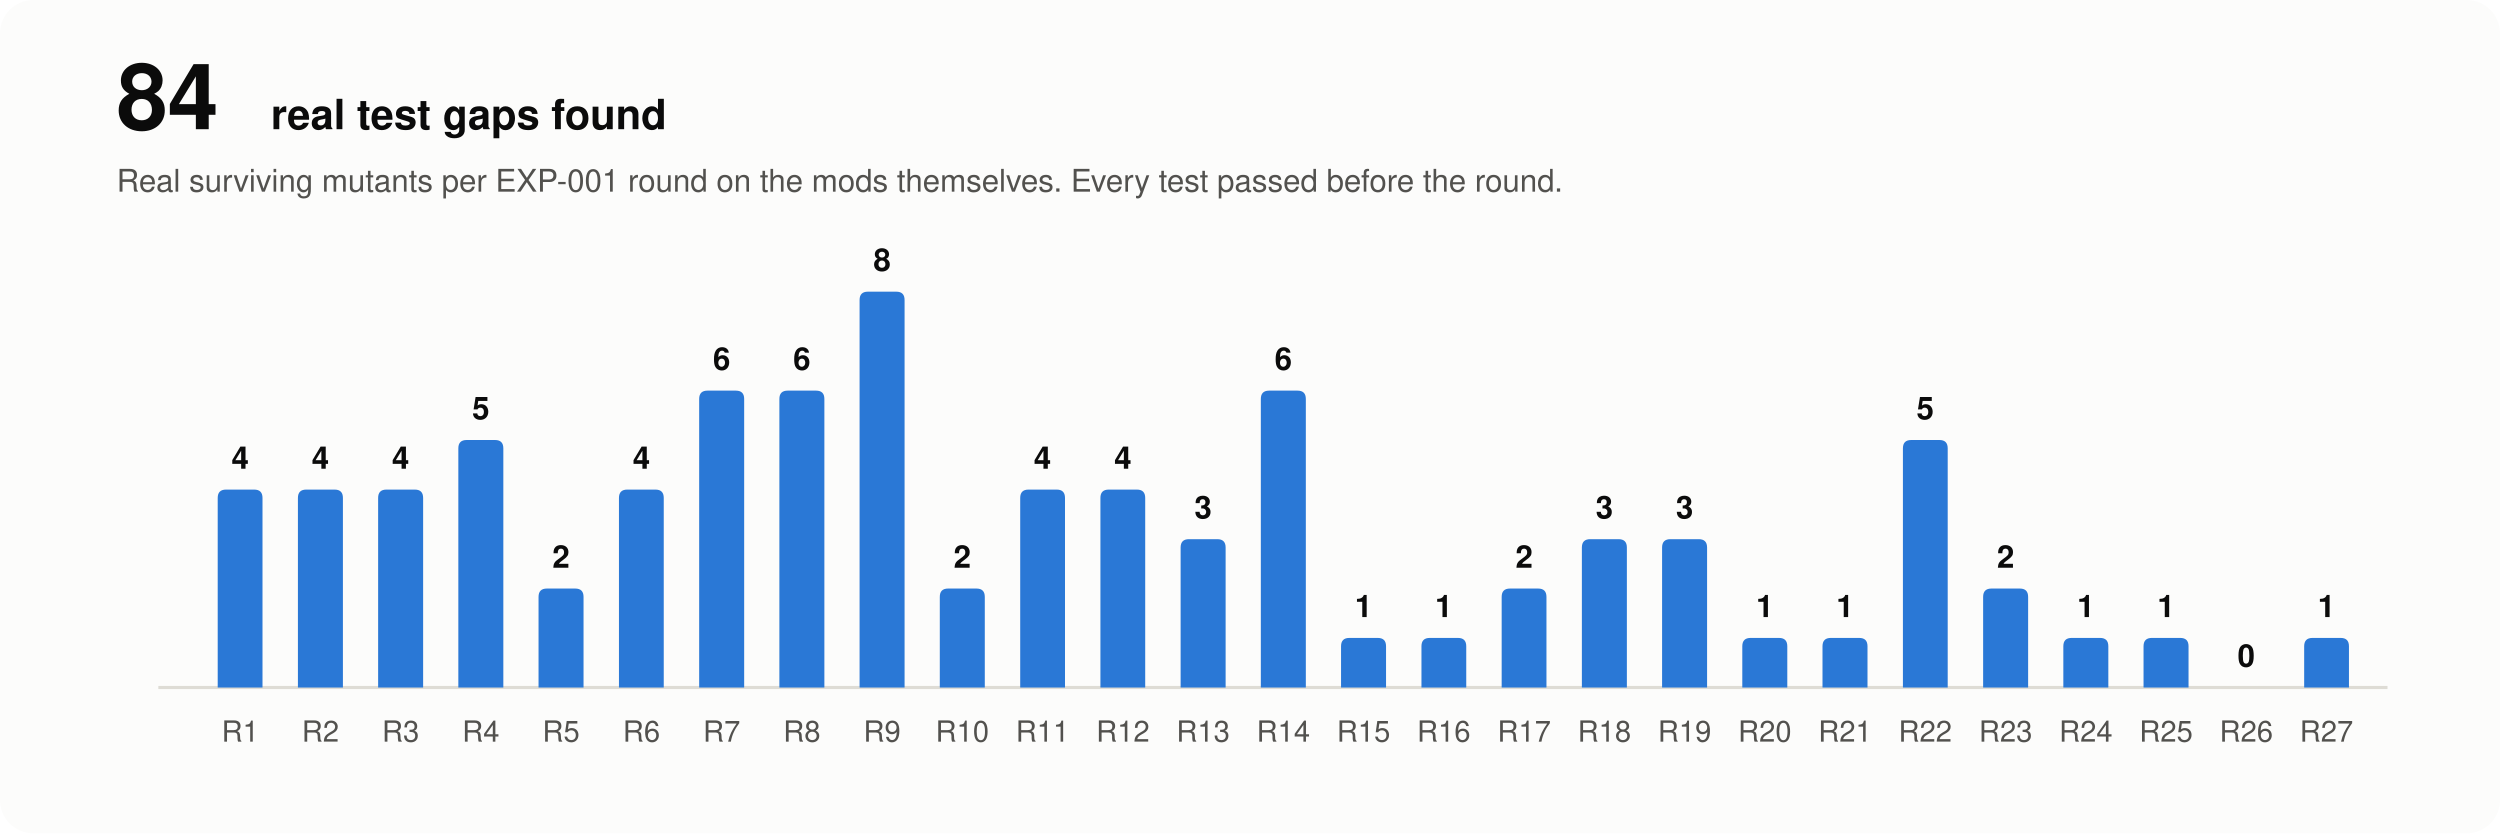
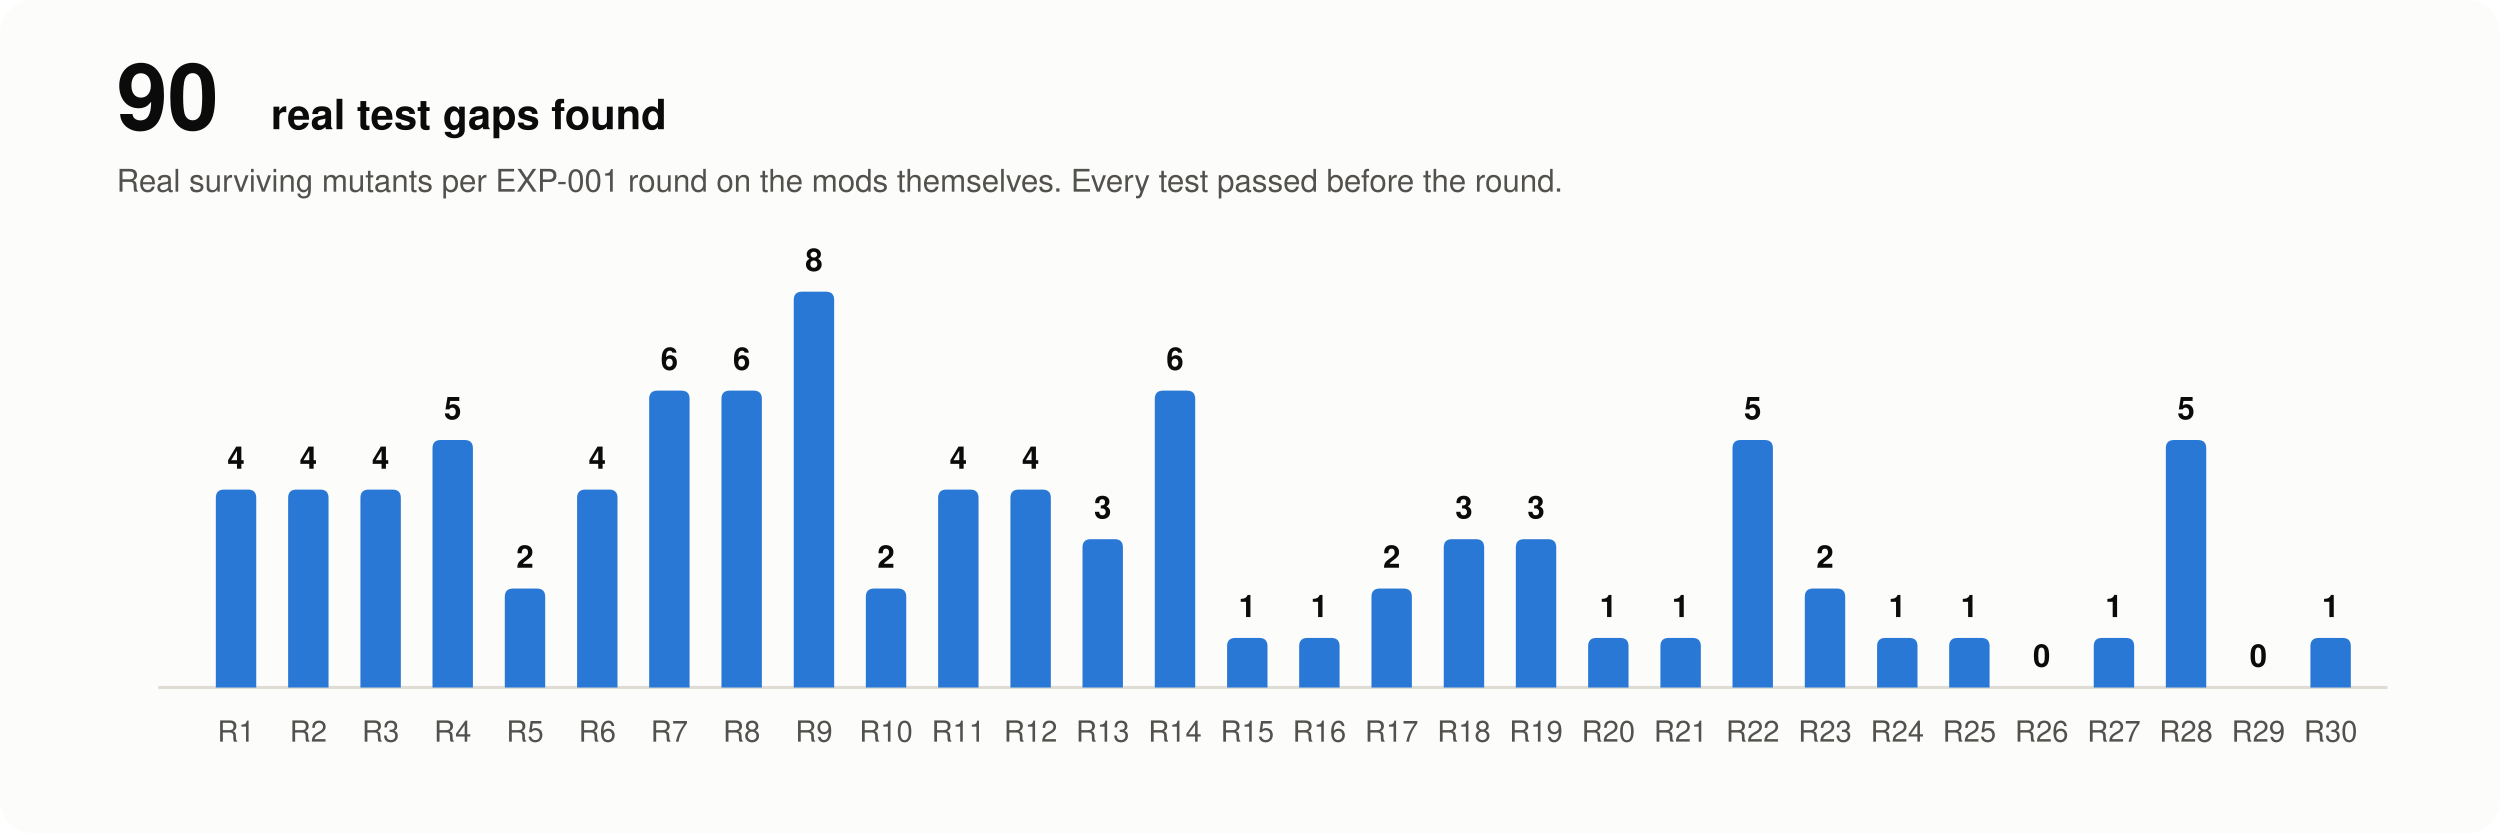
- <svg xmlns="http://www.w3.org/2000/svg" viewBox="0 0 1200 400" width="1200" height="400" role="img" aria-label="84 real test gaps found in 27 rounds" font-family="ui-sans-serif, -apple-system, 'Segoe UI', Helvetica, Arial, sans-serif">
+ <svg xmlns="http://www.w3.org/2000/svg" viewBox="0 0 1200 400" width="1200" height="400" role="img" aria-label="90 real test gaps found in 30 rounds" font-family="ui-sans-serif, -apple-system, 'Segoe UI', Helvetica, Arial, sans-serif">
  <style>
  .sup { fill: #fcfcfb; } .sup2 { fill: #f3f2ef; } .borda { stroke: #dedcd5; }
  .t1 { fill: #0b0b0b; } .t2 { fill: #52514e; } .t3 { fill: #8a887f; }
  .ac { fill: #2a78d6; } .acs { stroke: #2a78d6; } .acf { fill: #e8f1fb; }
  .ok { fill: #0f7a3d; } .okf { fill: #e3f3e8; }
  @media (prefers-color-scheme: dark) {
    .sup { fill: #1a1a19; } .sup2 { fill: #232322; } .borda { stroke: #3a3936; }
    .t1 { fill: #f0efec; } .t2 { fill: #c3c2b7; } .t3 { fill: #8f8d84; }
    .ac { fill: #3987e5; } .acs { stroke: #3987e5; } .acf { fill: #1d2c40; }
    .ok { fill: #4cc27a; } .okf { fill: #16301f; }
  }
  @media (prefers-reduced-motion: reduce) { * { animation: none !important; } }

  .barra { transform-box: fill-box; transform-origin: bottom; animation: cresce 1.1s cubic-bezier(.2,.8,.2,1); }
  @keyframes cresce { from { transform: scaleY(0); } to { transform: scaleY(1); } }
</style>
  <rect width="1200" height="400" rx="16" class="sup" />
-   <text x="56" y="62" font-size="44" font-weight="800" class="t1">84</text>
+   <text x="56" y="62" font-size="44" font-weight="800" class="t1">90</text>
  <text x="130" y="62" font-size="20" font-weight="700" class="t1">real test gaps found</text>
  <text x="56" y="92" font-size="15" class="t2">Real surviving mutants per EXP-001 round on the mods themselves. Every test passed before the round.</text>
  <line x1="76" y1="330" x2="1146" y2="330" class="borda" stroke-width="1.5" />
  <g class="barra">
-     <path d="M104.5,330 L104.5,239.0 Q104.5,235.0 108.5,235.0 L122.0,235.0 Q126.0,235.0 126.0,239.0 L126.0,330 Z" class="ac" />
+     <path d="M103.6,330 L103.6,239.0 Q103.6,235.0 107.6,235.0 L119.0,235.0 Q123.0,235.0 123.0,239.0 L123.0,330 Z" class="ac" />
  </g>
-   <text x="115.3" y="225.0" font-size="15" font-weight="700" class="t1" text-anchor="middle">4</text>
-   <text x="115.3" y="356" font-size="14" class="t2" text-anchor="middle">R1</text>
+   <text x="113.3" y="225.0" font-size="15" font-weight="700" class="t1" text-anchor="middle">4</text>
+   <text x="113.3" y="356" font-size="14" class="t2" text-anchor="middle">R1</text>
  <g class="barra">
-     <path d="M143.0,330 L143.0,239.0 Q143.0,235.0 147.0,235.0 L160.6,235.0 Q164.6,235.0 164.6,239.0 L164.6,330 Z" class="ac" />
+     <path d="M138.3,330 L138.3,239.0 Q138.3,235.0 142.3,235.0 L153.7,235.0 Q157.7,235.0 157.7,239.0 L157.7,330 Z" class="ac" />
  </g>
-   <text x="153.8" y="225.0" font-size="15" font-weight="700" class="t1" text-anchor="middle">4</text>
-   <text x="153.8" y="356" font-size="14" class="t2" text-anchor="middle">R2</text>
+   <text x="148.0" y="225.0" font-size="15" font-weight="700" class="t1" text-anchor="middle">4</text>
+   <text x="148.0" y="356" font-size="14" class="t2" text-anchor="middle">R2</text>
  <g class="barra">
-     <path d="M181.5,330 L181.5,239.0 Q181.5,235.0 185.5,235.0 L199.1,235.0 Q203.1,235.0 203.1,239.0 L203.1,330 Z" class="ac" />
+     <path d="M173.0,330 L173.0,239.0 Q173.0,235.0 177.0,235.0 L188.4,235.0 Q192.4,235.0 192.4,239.0 L192.4,330 Z" class="ac" />
  </g>
-   <text x="192.3" y="225.0" font-size="15" font-weight="700" class="t1" text-anchor="middle">4</text>
-   <text x="192.3" y="356" font-size="14" class="t2" text-anchor="middle">R3</text>
+   <text x="182.7" y="225.0" font-size="15" font-weight="700" class="t1" text-anchor="middle">4</text>
+   <text x="182.7" y="356" font-size="14" class="t2" text-anchor="middle">R3</text>
  <g class="barra">
-     <path d="M220.0,330 L220.0,215.2 Q220.0,211.2 224.0,211.2 L237.6,211.2 Q241.6,211.2 241.6,215.2 L241.6,330 Z" class="ac" />
+     <path d="M207.6,330 L207.6,215.2 Q207.6,211.2 211.6,211.2 L223.0,211.2 Q227.0,211.2 227.0,215.2 L227.0,330 Z" class="ac" />
  </g>
-   <text x="230.8" y="201.2" font-size="15" font-weight="700" class="t1" text-anchor="middle">5</text>
-   <text x="230.8" y="356" font-size="14" class="t2" text-anchor="middle">R4</text>
+   <text x="217.3" y="201.2" font-size="15" font-weight="700" class="t1" text-anchor="middle">5</text>
+   <text x="217.3" y="356" font-size="14" class="t2" text-anchor="middle">R4</text>
  <g class="barra">
-     <path d="M258.5,330 L258.5,286.5 Q258.5,282.5 262.5,282.5 L276.1,282.5 Q280.1,282.5 280.1,286.5 L280.1,330 Z" class="ac" />
+     <path d="M242.3,330 L242.3,286.5 Q242.3,282.5 246.3,282.5 L257.7,282.5 Q261.7,282.5 261.7,286.5 L261.7,330 Z" class="ac" />
  </g>
-   <text x="269.3" y="272.5" font-size="15" font-weight="700" class="t1" text-anchor="middle">2</text>
-   <text x="269.3" y="356" font-size="14" class="t2" text-anchor="middle">R5</text>
+   <text x="252.0" y="272.5" font-size="15" font-weight="700" class="t1" text-anchor="middle">2</text>
+   <text x="252.0" y="356" font-size="14" class="t2" text-anchor="middle">R5</text>
  <g class="barra">
-     <path d="M297.1,330 L297.1,239.0 Q297.1,235.0 301.1,235.0 L314.6,235.0 Q318.6,235.0 318.6,239.0 L318.6,330 Z" class="ac" />
+     <path d="M277.0,330 L277.0,239.0 Q277.0,235.0 281.0,235.0 L292.4,235.0 Q296.4,235.0 296.4,239.0 L296.4,330 Z" class="ac" />
  </g>
-   <text x="307.9" y="225.0" font-size="15" font-weight="700" class="t1" text-anchor="middle">4</text>
-   <text x="307.9" y="356" font-size="14" class="t2" text-anchor="middle">R6</text>
+   <text x="286.7" y="225.0" font-size="15" font-weight="700" class="t1" text-anchor="middle">4</text>
+   <text x="286.7" y="356" font-size="14" class="t2" text-anchor="middle">R6</text>
  <g class="barra">
-     <path d="M335.6,330 L335.6,191.5 Q335.6,187.5 339.6,187.5 L353.2,187.5 Q357.2,187.5 357.2,191.5 L357.2,330 Z" class="ac" />
+     <path d="M311.6,330 L311.6,191.5 Q311.6,187.5 315.6,187.5 L327.0,187.5 Q331.0,187.5 331.0,191.5 L331.0,330 Z" class="ac" />
  </g>
-   <text x="346.4" y="177.5" font-size="15" font-weight="700" class="t1" text-anchor="middle">6</text>
-   <text x="346.4" y="356" font-size="14" class="t2" text-anchor="middle">R7</text>
+   <text x="321.3" y="177.5" font-size="15" font-weight="700" class="t1" text-anchor="middle">6</text>
+   <text x="321.3" y="356" font-size="14" class="t2" text-anchor="middle">R7</text>
  <g class="barra">
-     <path d="M374.1,330 L374.1,191.5 Q374.1,187.5 378.1,187.5 L391.7,187.5 Q395.7,187.5 395.7,191.5 L395.7,330 Z" class="ac" />
+     <path d="M346.3,330 L346.3,191.5 Q346.3,187.5 350.3,187.5 L361.7,187.5 Q365.7,187.5 365.7,191.5 L365.7,330 Z" class="ac" />
  </g>
-   <text x="384.9" y="177.5" font-size="15" font-weight="700" class="t1" text-anchor="middle">6</text>
-   <text x="384.9" y="356" font-size="14" class="t2" text-anchor="middle">R8</text>
+   <text x="356.0" y="177.5" font-size="15" font-weight="700" class="t1" text-anchor="middle">6</text>
+   <text x="356.0" y="356" font-size="14" class="t2" text-anchor="middle">R8</text>
  <g class="barra">
-     <path d="M412.6,330 L412.6,144.0 Q412.6,140.0 416.6,140.0 L430.2,140.0 Q434.2,140.0 434.2,144.0 L434.2,330 Z" class="ac" />
+     <path d="M381.0,330 L381.0,144.0 Q381.0,140.0 385.0,140.0 L396.4,140.0 Q400.4,140.0 400.4,144.0 L400.4,330 Z" class="ac" />
  </g>
-   <text x="423.4" y="130.0" font-size="15" font-weight="700" class="t1" text-anchor="middle">8</text>
-   <text x="423.4" y="356" font-size="14" class="t2" text-anchor="middle">R9</text>
+   <text x="390.7" y="130.0" font-size="15" font-weight="700" class="t1" text-anchor="middle">8</text>
+   <text x="390.7" y="356" font-size="14" class="t2" text-anchor="middle">R9</text>
  <g class="barra">
-     <path d="M451.1,330 L451.1,286.5 Q451.1,282.5 455.1,282.5 L468.7,282.5 Q472.7,282.5 472.7,286.5 L472.7,330 Z" class="ac" />
+     <path d="M415.6,330 L415.6,286.5 Q415.6,282.5 419.6,282.5 L431.0,282.5 Q435.0,282.5 435.0,286.5 L435.0,330 Z" class="ac" />
  </g>
-   <text x="461.9" y="272.5" font-size="15" font-weight="700" class="t1" text-anchor="middle">2</text>
-   <text x="461.9" y="356" font-size="14" class="t2" text-anchor="middle">R10</text>
+   <text x="425.3" y="272.5" font-size="15" font-weight="700" class="t1" text-anchor="middle">2</text>
+   <text x="425.3" y="356" font-size="14" class="t2" text-anchor="middle">R10</text>
  <g class="barra">
-     <path d="M489.7,330 L489.7,239.0 Q489.7,235.0 493.7,235.0 L507.2,235.0 Q511.2,235.0 511.2,239.0 L511.2,330 Z" class="ac" />
+     <path d="M450.3,330 L450.3,239.0 Q450.3,235.0 454.3,235.0 L465.7,235.0 Q469.7,235.0 469.7,239.0 L469.7,330 Z" class="ac" />
  </g>
-   <text x="500.4" y="225.0" font-size="15" font-weight="700" class="t1" text-anchor="middle">4</text>
-   <text x="500.4" y="356" font-size="14" class="t2" text-anchor="middle">R11</text>
+   <text x="460.0" y="225.0" font-size="15" font-weight="700" class="t1" text-anchor="middle">4</text>
+   <text x="460.0" y="356" font-size="14" class="t2" text-anchor="middle">R11</text>
  <g class="barra">
-     <path d="M528.2,330 L528.2,239.0 Q528.2,235.0 532.2,235.0 L545.7,235.0 Q549.7,235.0 549.7,239.0 L549.7,330 Z" class="ac" />
+     <path d="M485.0,330 L485.0,239.0 Q485.0,235.0 489.0,235.0 L500.4,235.0 Q504.4,235.0 504.4,239.0 L504.4,330 Z" class="ac" />
  </g>
-   <text x="539.0" y="225.0" font-size="15" font-weight="700" class="t1" text-anchor="middle">4</text>
-   <text x="539.0" y="356" font-size="14" class="t2" text-anchor="middle">R12</text>
+   <text x="494.7" y="225.0" font-size="15" font-weight="700" class="t1" text-anchor="middle">4</text>
+   <text x="494.7" y="356" font-size="14" class="t2" text-anchor="middle">R12</text>
  <g class="barra">
-     <path d="M566.7,330 L566.7,262.8 Q566.7,258.8 570.7,258.8 L584.3,258.8 Q588.3,258.8 588.3,262.8 L588.3,330 Z" class="ac" />
+     <path d="M519.6,330 L519.6,262.8 Q519.6,258.8 523.6,258.8 L535.0,258.8 Q539.0,258.8 539.0,262.8 L539.0,330 Z" class="ac" />
  </g>
-   <text x="577.5" y="248.8" font-size="15" font-weight="700" class="t1" text-anchor="middle">3</text>
-   <text x="577.5" y="356" font-size="14" class="t2" text-anchor="middle">R13</text>
+   <text x="529.3" y="248.8" font-size="15" font-weight="700" class="t1" text-anchor="middle">3</text>
+   <text x="529.3" y="356" font-size="14" class="t2" text-anchor="middle">R13</text>
  <g class="barra">
-     <path d="M605.2,330 L605.2,191.5 Q605.2,187.5 609.2,187.5 L622.8,187.5 Q626.8,187.5 626.8,191.5 L626.8,330 Z" class="ac" />
+     <path d="M554.3,330 L554.3,191.5 Q554.3,187.5 558.3,187.5 L569.7,187.5 Q573.7,187.5 573.7,191.5 L573.7,330 Z" class="ac" />
  </g>
-   <text x="616.0" y="177.5" font-size="15" font-weight="700" class="t1" text-anchor="middle">6</text>
-   <text x="616.0" y="356" font-size="14" class="t2" text-anchor="middle">R14</text>
+   <text x="564.0" y="177.5" font-size="15" font-weight="700" class="t1" text-anchor="middle">6</text>
+   <text x="564.0" y="356" font-size="14" class="t2" text-anchor="middle">R14</text>
  <g class="barra">
-     <path d="M643.7,330 L643.7,310.2 Q643.7,306.2 647.7,306.2 L661.3,306.2 Q665.3,306.2 665.3,310.2 L665.3,330 Z" class="ac" />
+     <path d="M589.0,330 L589.0,310.2 Q589.0,306.2 593.0,306.2 L604.4,306.2 Q608.4,306.2 608.4,310.2 L608.4,330 Z" class="ac" />
  </g>
-   <text x="654.5" y="296.2" font-size="15" font-weight="700" class="t1" text-anchor="middle">1</text>
-   <text x="654.5" y="356" font-size="14" class="t2" text-anchor="middle">R15</text>
+   <text x="598.7" y="296.2" font-size="15" font-weight="700" class="t1" text-anchor="middle">1</text>
+   <text x="598.7" y="356" font-size="14" class="t2" text-anchor="middle">R15</text>
  <g class="barra">
-     <path d="M682.3,330 L682.3,310.2 Q682.3,306.2 686.3,306.2 L699.8,306.2 Q703.8,306.2 703.8,310.2 L703.8,330 Z" class="ac" />
+     <path d="M623.6,330 L623.6,310.2 Q623.6,306.2 627.6,306.2 L639.0,306.2 Q643.0,306.2 643.0,310.2 L643.0,330 Z" class="ac" />
  </g>
-   <text x="693.0" y="296.2" font-size="15" font-weight="700" class="t1" text-anchor="middle">1</text>
-   <text x="693.0" y="356" font-size="14" class="t2" text-anchor="middle">R16</text>
+   <text x="633.3" y="296.2" font-size="15" font-weight="700" class="t1" text-anchor="middle">1</text>
+   <text x="633.3" y="356" font-size="14" class="t2" text-anchor="middle">R16</text>
  <g class="barra">
-     <path d="M720.8,330 L720.8,286.5 Q720.8,282.5 724.8,282.5 L738.3,282.5 Q742.3,282.5 742.3,286.5 L742.3,330 Z" class="ac" />
+     <path d="M658.3,330 L658.3,286.5 Q658.3,282.5 662.3,282.5 L673.7,282.5 Q677.7,282.5 677.7,286.5 L677.7,330 Z" class="ac" />
  </g>
-   <text x="731.6" y="272.5" font-size="15" font-weight="700" class="t1" text-anchor="middle">2</text>
-   <text x="731.6" y="356" font-size="14" class="t2" text-anchor="middle">R17</text>
+   <text x="668.0" y="272.5" font-size="15" font-weight="700" class="t1" text-anchor="middle">2</text>
+   <text x="668.0" y="356" font-size="14" class="t2" text-anchor="middle">R17</text>
  <g class="barra">
-     <path d="M759.3,330 L759.3,262.8 Q759.3,258.8 763.3,258.8 L776.9,258.8 Q780.9,258.8 780.9,262.8 L780.9,330 Z" class="ac" />
+     <path d="M693.0,330 L693.0,262.8 Q693.0,258.8 697.0,258.8 L708.4,258.8 Q712.4,258.8 712.4,262.8 L712.4,330 Z" class="ac" />
  </g>
-   <text x="770.1" y="248.8" font-size="15" font-weight="700" class="t1" text-anchor="middle">3</text>
-   <text x="770.1" y="356" font-size="14" class="t2" text-anchor="middle">R18</text>
+   <text x="702.7" y="248.8" font-size="15" font-weight="700" class="t1" text-anchor="middle">3</text>
+   <text x="702.7" y="356" font-size="14" class="t2" text-anchor="middle">R18</text>
  <g class="barra">
-     <path d="M797.8,330 L797.8,262.8 Q797.8,258.8 801.8,258.8 L815.4,258.8 Q819.4,258.8 819.4,262.8 L819.4,330 Z" class="ac" />
+     <path d="M727.6,330 L727.6,262.8 Q727.6,258.8 731.6,258.8 L743.0,258.8 Q747.0,258.8 747.0,262.8 L747.0,330 Z" class="ac" />
  </g>
-   <text x="808.6" y="248.8" font-size="15" font-weight="700" class="t1" text-anchor="middle">3</text>
-   <text x="808.6" y="356" font-size="14" class="t2" text-anchor="middle">R19</text>
+   <text x="737.3" y="248.8" font-size="15" font-weight="700" class="t1" text-anchor="middle">3</text>
+   <text x="737.3" y="356" font-size="14" class="t2" text-anchor="middle">R19</text>
  <g class="barra">
-     <path d="M836.3,330 L836.3,310.2 Q836.3,306.2 840.3,306.2 L853.9,306.2 Q857.9,306.2 857.9,310.2 L857.9,330 Z" class="ac" />
+     <path d="M762.3,330 L762.3,310.2 Q762.3,306.2 766.3,306.2 L777.7,306.2 Q781.7,306.2 781.7,310.2 L781.7,330 Z" class="ac" />
  </g>
-   <text x="847.1" y="296.2" font-size="15" font-weight="700" class="t1" text-anchor="middle">1</text>
-   <text x="847.1" y="356" font-size="14" class="t2" text-anchor="middle">R20</text>
+   <text x="772.0" y="296.2" font-size="15" font-weight="700" class="t1" text-anchor="middle">1</text>
+   <text x="772.0" y="356" font-size="14" class="t2" text-anchor="middle">R20</text>
  <g class="barra">
-     <path d="M874.8,330 L874.8,310.2 Q874.8,306.2 878.8,306.2 L892.4,306.2 Q896.4,306.2 896.4,310.2 L896.4,330 Z" class="ac" />
+     <path d="M797.0,330 L797.0,310.2 Q797.0,306.2 801.0,306.2 L812.4,306.2 Q816.4,306.2 816.4,310.2 L816.4,330 Z" class="ac" />
  </g>
-   <text x="885.6" y="296.2" font-size="15" font-weight="700" class="t1" text-anchor="middle">1</text>
-   <text x="885.6" y="356" font-size="14" class="t2" text-anchor="middle">R21</text>
+   <text x="806.7" y="296.2" font-size="15" font-weight="700" class="t1" text-anchor="middle">1</text>
+   <text x="806.7" y="356" font-size="14" class="t2" text-anchor="middle">R21</text>
  <g class="barra">
-     <path d="M913.4,330 L913.4,215.2 Q913.4,211.2 917.4,211.2 L930.9,211.2 Q934.9,211.2 934.9,215.2 L934.9,330 Z" class="ac" />
+     <path d="M831.6,330 L831.6,215.2 Q831.6,211.2 835.6,211.2 L847.0,211.2 Q851.0,211.2 851.0,215.2 L851.0,330 Z" class="ac" />
  </g>
-   <text x="924.1" y="201.2" font-size="15" font-weight="700" class="t1" text-anchor="middle">5</text>
-   <text x="924.1" y="356" font-size="14" class="t2" text-anchor="middle">R22</text>
+   <text x="841.3" y="201.2" font-size="15" font-weight="700" class="t1" text-anchor="middle">5</text>
+   <text x="841.3" y="356" font-size="14" class="t2" text-anchor="middle">R22</text>
  <g class="barra">
-     <path d="M951.9,330 L951.9,286.5 Q951.9,282.5 955.9,282.5 L969.5,282.5 Q973.5,282.5 973.5,286.5 L973.5,330 Z" class="ac" />
+     <path d="M866.3,330 L866.3,286.5 Q866.3,282.5 870.3,282.5 L881.7,282.5 Q885.7,282.5 885.7,286.5 L885.7,330 Z" class="ac" />
  </g>
-   <text x="962.7" y="272.5" font-size="15" font-weight="700" class="t1" text-anchor="middle">2</text>
-   <text x="962.7" y="356" font-size="14" class="t2" text-anchor="middle">R23</text>
+   <text x="876.0" y="272.5" font-size="15" font-weight="700" class="t1" text-anchor="middle">2</text>
+   <text x="876.0" y="356" font-size="14" class="t2" text-anchor="middle">R23</text>
  <g class="barra">
-     <path d="M990.4,330 L990.4,310.2 Q990.4,306.2 994.4,306.2 L1008.0,306.2 Q1012.0,306.2 1012.0,310.2 L1012.0,330 Z" class="ac" />
+     <path d="M901.0,330 L901.0,310.2 Q901.0,306.2 905.0,306.2 L916.4,306.2 Q920.4,306.2 920.4,310.2 L920.4,330 Z" class="ac" />
  </g>
-   <text x="1001.2" y="296.2" font-size="15" font-weight="700" class="t1" text-anchor="middle">1</text>
-   <text x="1001.2" y="356" font-size="14" class="t2" text-anchor="middle">R24</text>
+   <text x="910.7" y="296.2" font-size="15" font-weight="700" class="t1" text-anchor="middle">1</text>
+   <text x="910.7" y="356" font-size="14" class="t2" text-anchor="middle">R24</text>
  <g class="barra">
-     <path d="M1028.9,330 L1028.9,310.2 Q1028.9,306.2 1032.9,306.2 L1046.5,306.2 Q1050.5,306.2 1050.5,310.2 L1050.5,330 Z" class="ac" />
+     <path d="M935.6,330 L935.6,310.2 Q935.6,306.2 939.6,306.2 L951.0,306.2 Q955.0,306.2 955.0,310.2 L955.0,330 Z" class="ac" />
  </g>
-   <text x="1039.7" y="296.2" font-size="15" font-weight="700" class="t1" text-anchor="middle">1</text>
-   <text x="1039.7" y="356" font-size="14" class="t2" text-anchor="middle">R25</text>
+   <text x="945.3" y="296.2" font-size="15" font-weight="700" class="t1" text-anchor="middle">1</text>
+   <text x="945.3" y="356" font-size="14" class="t2" text-anchor="middle">R25</text>
  <g class="barra">
-     <path d="M1067.4,330 L1067.4,330.0 Q1067.4,330.0 1067.4,330.0 L1089.0,330.0 Q1089.0,330.0 1089.0,330.0 L1089.0,330 Z" class="ac" />
+     <path d="M970.3,330 L970.3,330.0 Q970.3,330.0 970.3,330.0 L989.7,330.0 Q989.7,330.0 989.7,330.0 L989.7,330 Z" class="ac" />
  </g>
-   <text x="1078.2" y="320.0" font-size="15" font-weight="700" class="t1" text-anchor="middle">0</text>
-   <text x="1078.2" y="356" font-size="14" class="t2" text-anchor="middle">R26</text>
+   <text x="980.0" y="320.0" font-size="15" font-weight="700" class="t1" text-anchor="middle">0</text>
+   <text x="980.0" y="356" font-size="14" class="t2" text-anchor="middle">R26</text>
  <g class="barra">
-     <path d="M1106.0,330 L1106.0,310.2 Q1106.0,306.2 1110.0,306.2 L1123.5,306.2 Q1127.5,306.2 1127.5,310.2 L1127.5,330 Z" class="ac" />
+     <path d="M1005.0,330 L1005.0,310.2 Q1005.0,306.2 1009.0,306.2 L1020.4,306.2 Q1024.4,306.2 1024.4,310.2 L1024.4,330 Z" class="ac" />
  </g>
-   <text x="1116.7" y="296.2" font-size="15" font-weight="700" class="t1" text-anchor="middle">1</text>
-   <text x="1116.7" y="356" font-size="14" class="t2" text-anchor="middle">R27</text>
+   <text x="1014.7" y="296.2" font-size="15" font-weight="700" class="t1" text-anchor="middle">1</text>
+   <text x="1014.7" y="356" font-size="14" class="t2" text-anchor="middle">R27</text>
+   <g class="barra">
+     <path d="M1039.6,330 L1039.6,215.2 Q1039.6,211.2 1043.6,211.2 L1055.0,211.2 Q1059.0,211.2 1059.0,215.2 L1059.0,330 Z" class="ac" />
+   </g>
+   <text x="1049.3" y="201.2" font-size="15" font-weight="700" class="t1" text-anchor="middle">5</text>
+   <text x="1049.3" y="356" font-size="14" class="t2" text-anchor="middle">R28</text>
+   <g class="barra">
+     <path d="M1074.3,330 L1074.3,330.0 Q1074.3,330.0 1074.3,330.0 L1093.7,330.0 Q1093.7,330.0 1093.7,330.0 L1093.7,330 Z" class="ac" />
+   </g>
+   <text x="1084.0" y="320.0" font-size="15" font-weight="700" class="t1" text-anchor="middle">0</text>
+   <text x="1084.0" y="356" font-size="14" class="t2" text-anchor="middle">R29</text>
+   <g class="barra">
+     <path d="M1109.0,330 L1109.0,310.2 Q1109.0,306.2 1113.0,306.2 L1124.4,306.2 Q1128.4,306.2 1128.4,310.2 L1128.4,330 Z" class="ac" />
+   </g>
+   <text x="1118.7" y="296.2" font-size="15" font-weight="700" class="t1" text-anchor="middle">1</text>
+   <text x="1118.7" y="356" font-size="14" class="t2" text-anchor="middle">R30</text>
</svg>
